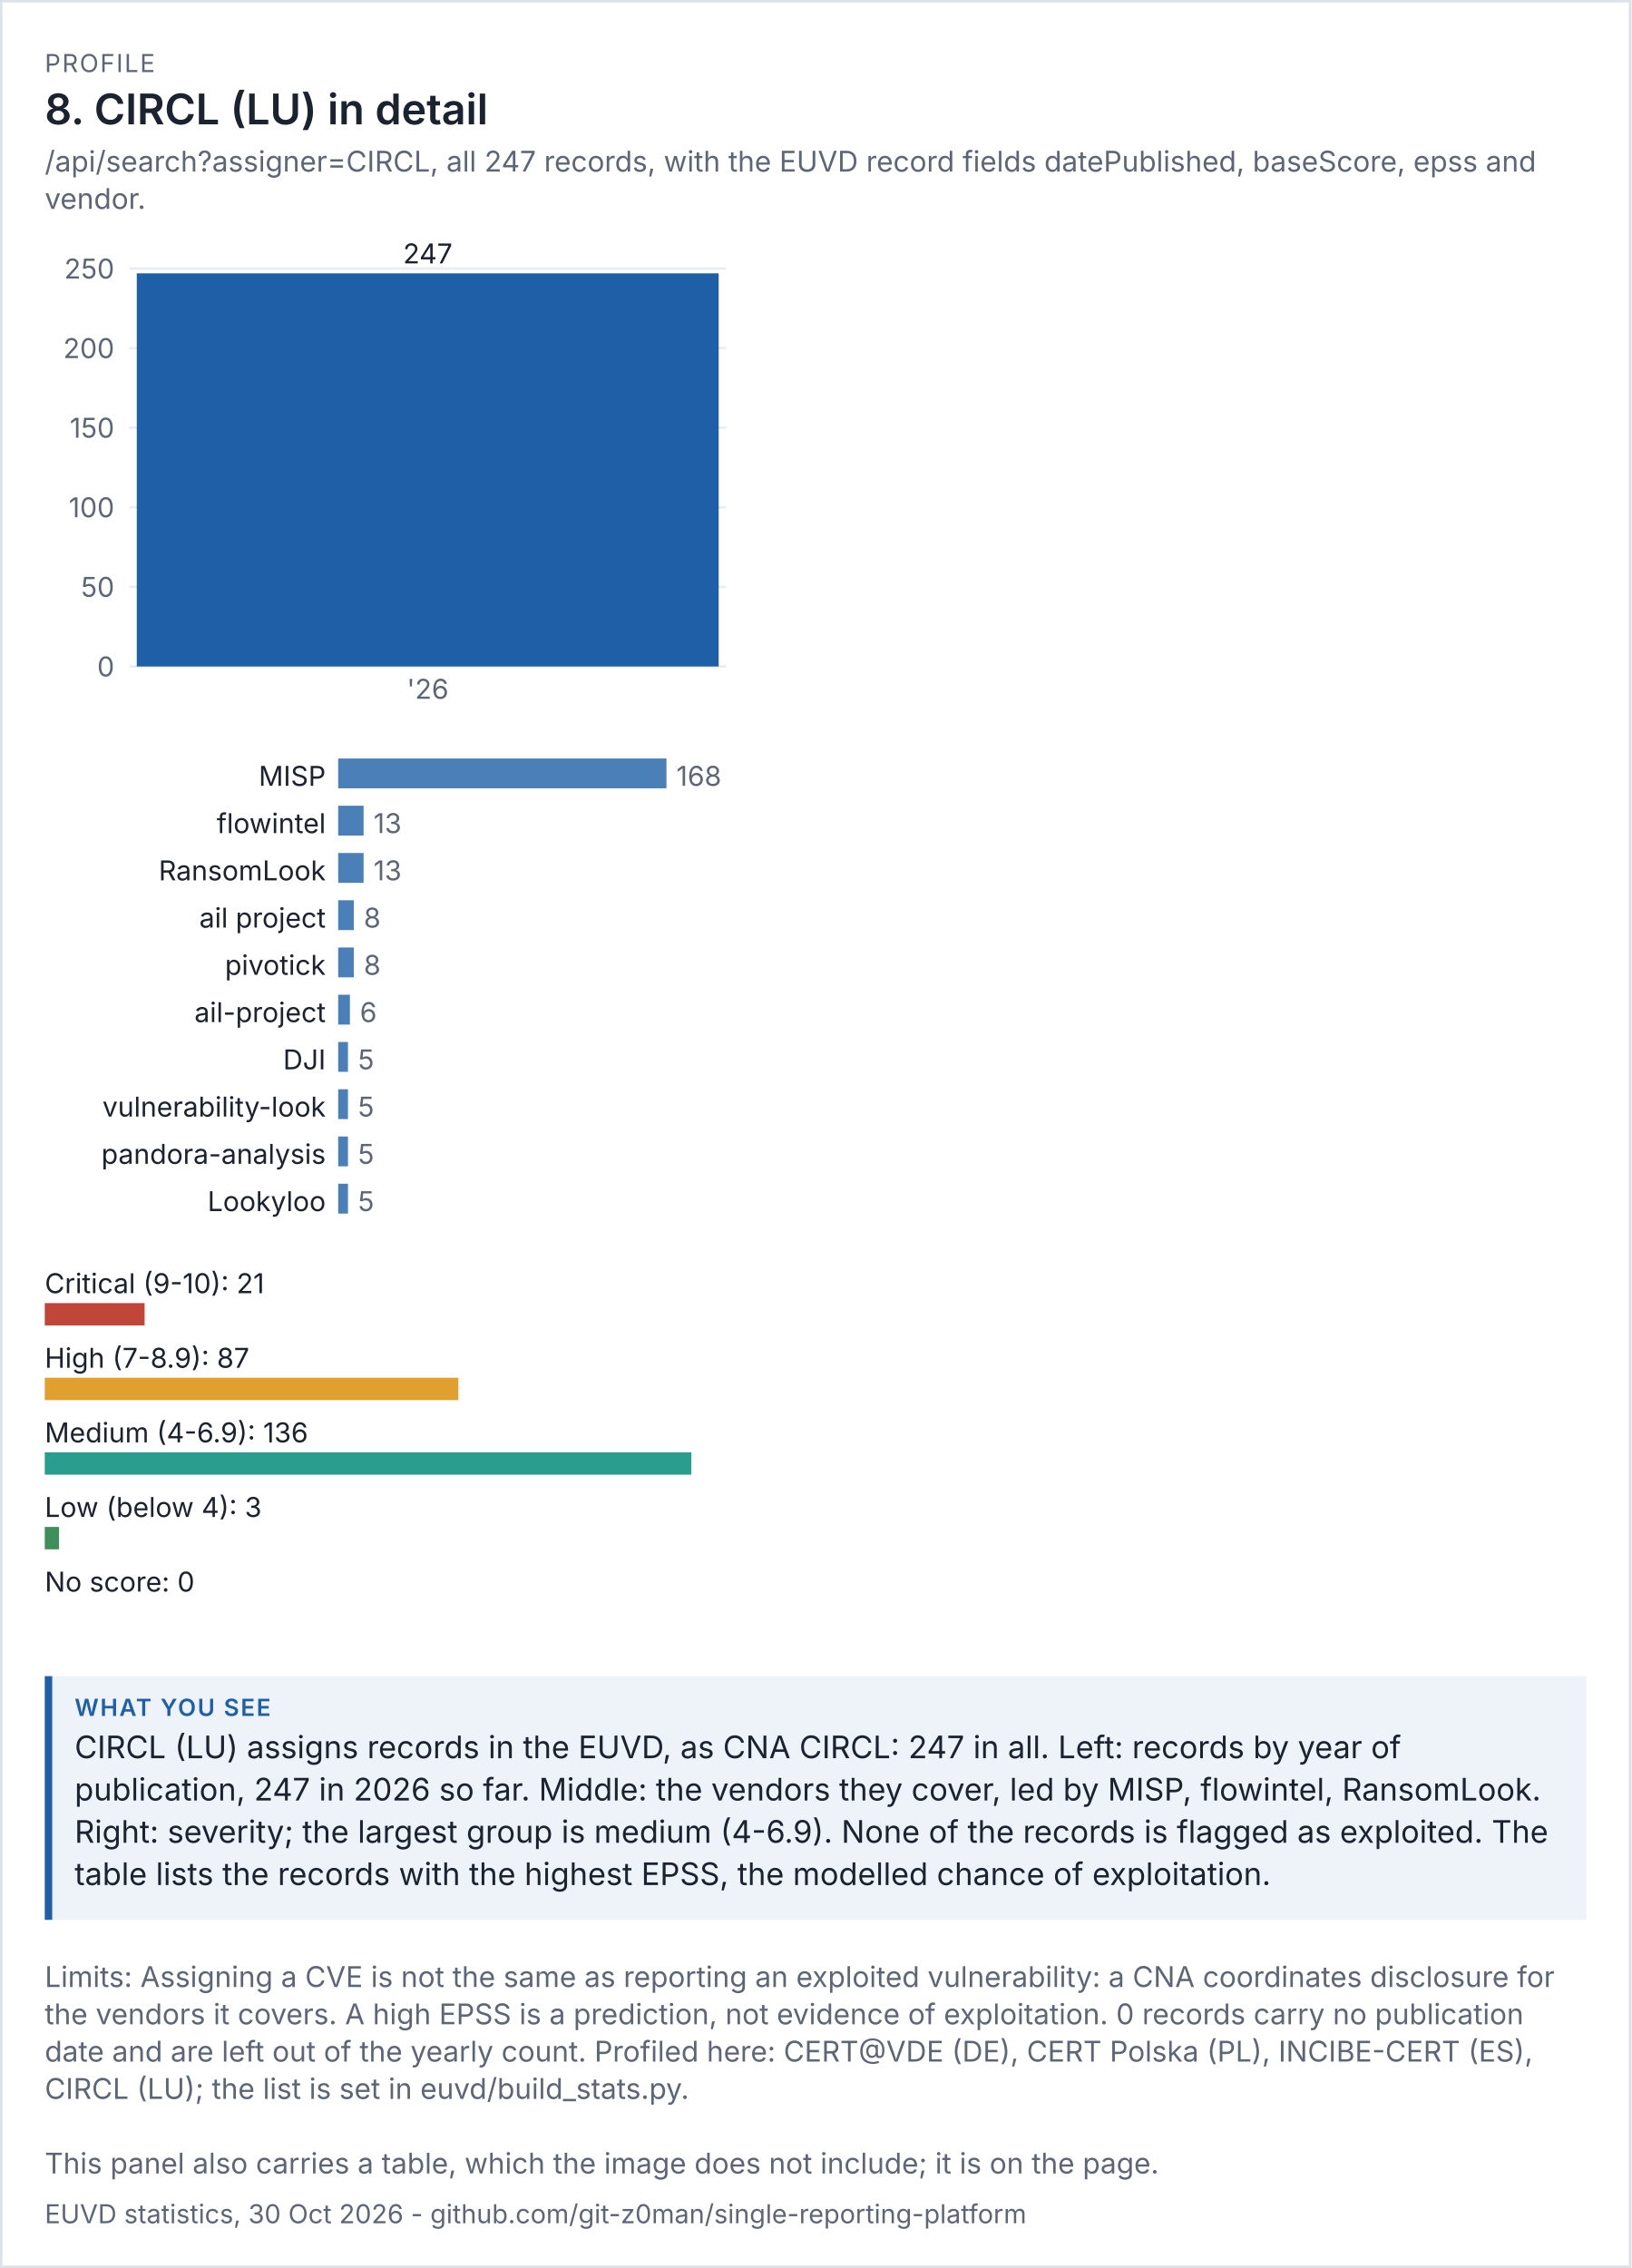
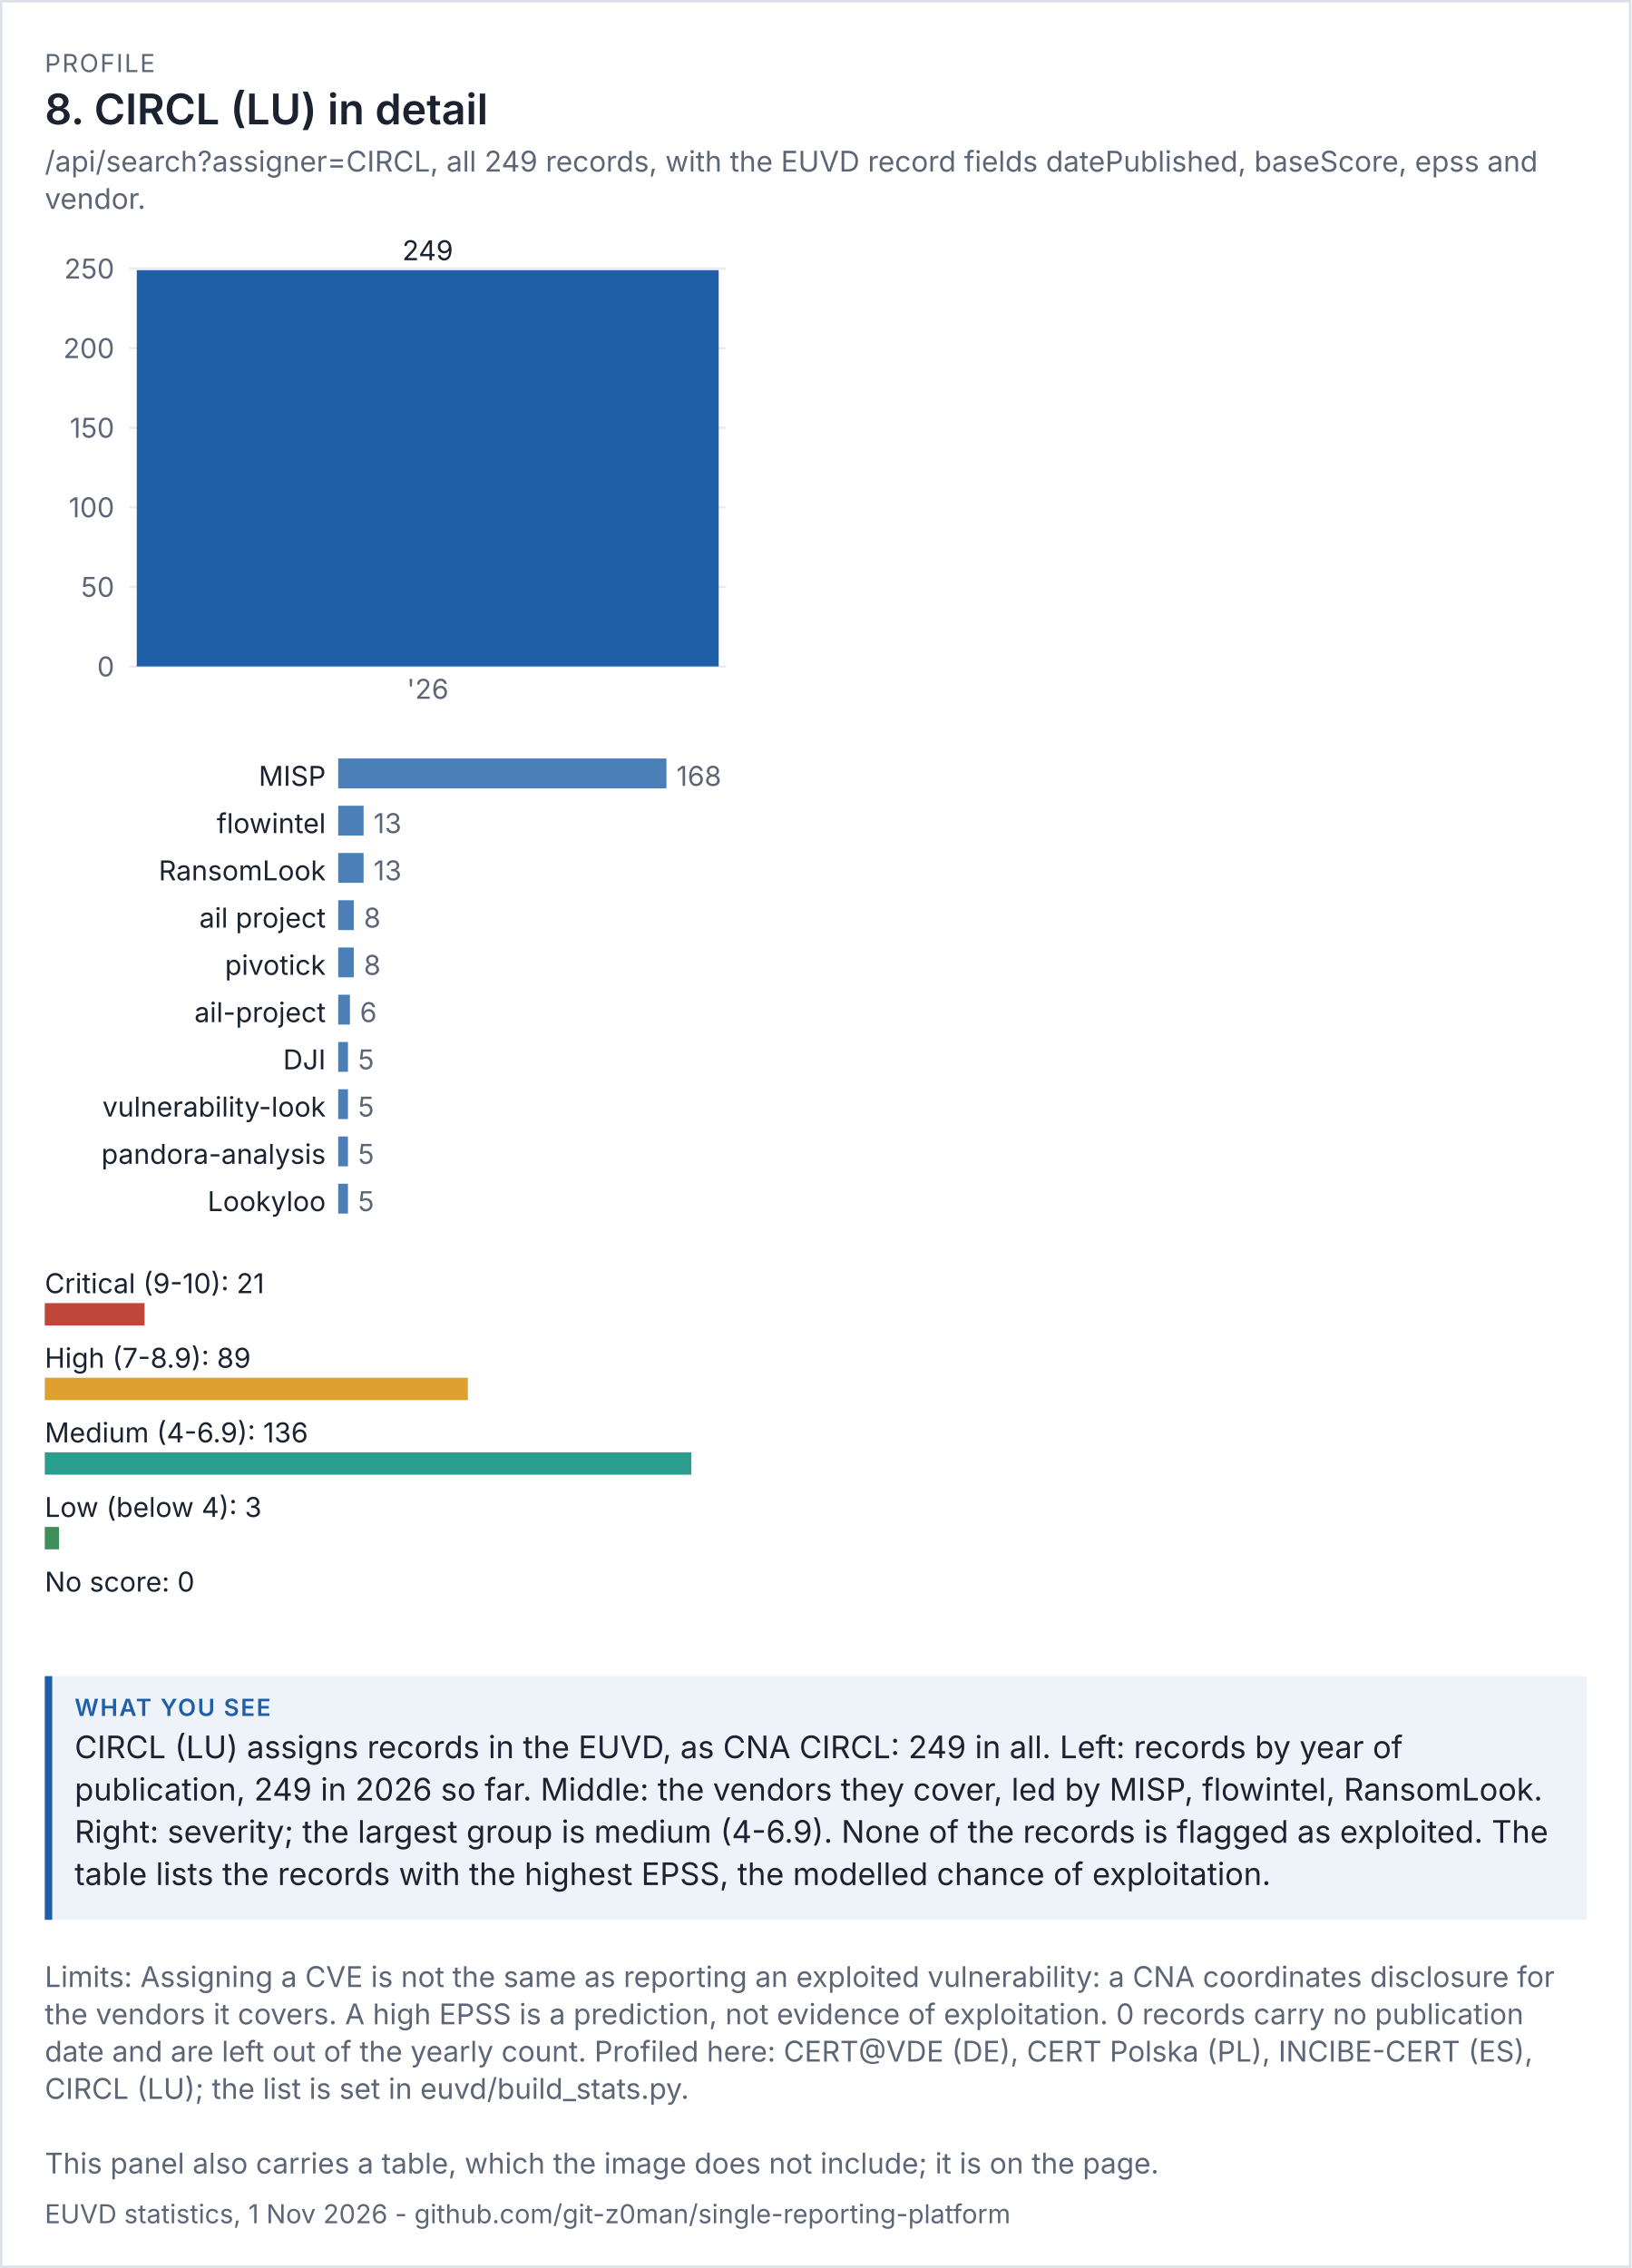
<svg xmlns="http://www.w3.org/2000/svg" viewBox="0 0 656 912" width="656" height="912" font-family="system-ui,-apple-system,'Segoe UI',sans-serif">
  <rect width="100%" height="100%" fill="#ffffff" />
  <rect x="0.5" y="0.5" width="655" height="911" fill="none" stroke="#dde1e8" />
  <text x="18" y="29" font-size="10" letter-spacing="0.6" fill="#5d6677">PROFILE</text>
  <text x="18" y="50" font-size="17" fill="#1b2230" font-weight="600">8. CIRCL (LU) in detail</text>
-   <text x="18" y="69" font-size="11.5" fill="#5d6677">/api/search?assigner=CIRCL, all 247 records, with the EUVD record fields datePublished, baseScore, epss and</text>
+   <text x="18" y="69" font-size="11.5" fill="#5d6677">/api/search?assigner=CIRCL, all 249 records, with the EUVD record fields datePublished, baseScore, epss and</text>
  <text x="18" y="84" font-size="11.5" fill="#5d6677">vendor.</text>
  <g transform="translate(18,94) scale(1)" font-size="11">
    <svg viewBox="0 0 280 200" role="img" width="280" height="200">
      <g>
        <line x1="34" x2="274" y1="174" y2="174" stroke="rgb(233, 236, 241)" />
        <text x="28" y="178" text-anchor="end" fill="rgb(93, 102, 119)">0</text>
        <line x1="34" x2="274" y1="142" y2="142" stroke="rgb(233, 236, 241)" />
        <text x="28" y="146" text-anchor="end" fill="rgb(93, 102, 119)">50</text>
        <line x1="34" x2="274" y1="110" y2="110" stroke="rgb(233, 236, 241)" />
        <text x="28" y="114" text-anchor="end" fill="rgb(93, 102, 119)">100</text>
        <line x1="34" x2="274" y1="78" y2="78" stroke="rgb(233, 236, 241)" />
        <text x="28" y="82" text-anchor="end" fill="rgb(93, 102, 119)">150</text>
        <line x1="34" x2="274" y1="46" y2="46" stroke="rgb(233, 236, 241)" />
        <text x="28" y="50" text-anchor="end" fill="rgb(93, 102, 119)">200</text>
        <line x1="34" x2="274" y1="14" y2="14" stroke="rgb(233, 236, 241)" />
        <text x="28" y="18" text-anchor="end" fill="rgb(93, 102, 119)">250</text>
-         <rect x="37" y="15.92" width="234" height="158.08" fill="rgb(31, 95, 168)" />
-         <text x="154" y="11.92" text-anchor="middle" class="t" fill="rgb(27, 34, 48)">247</text>
+         <rect x="37" y="14.64" width="234" height="159.36" fill="rgb(31, 95, 168)" />
+         <text x="154" y="10.64" text-anchor="middle" class="t" fill="rgb(27, 34, 48)">249</text>
        <text x="154" y="187" text-anchor="middle" fill="rgb(93, 102, 119)">'26</text>
      </g>
    </svg>
  </g>
  <g transform="translate(18,302) scale(1)" font-size="11">
    <svg viewBox="0 0 280 196" role="img" width="280" height="196">
      <g>
        <text x="113" y="14" text-anchor="end" class="t" fill="rgb(27, 34, 48)">MISP</text>
        <rect x="118" y="3" width="132" height="12" fill="rgb(75, 127, 184)" />
        <text x="254" y="14" fill="rgb(93, 102, 119)">168</text>
        <text x="113" y="33" text-anchor="end" class="t" fill="rgb(27, 34, 48)">flowintel</text>
        <rect x="118" y="22" width="10.214" height="12" fill="rgb(75, 127, 184)" />
        <text x="132.214" y="33" fill="rgb(93, 102, 119)">13</text>
        <text x="113" y="52" text-anchor="end" class="t" fill="rgb(27, 34, 48)">RansomLook</text>
        <rect x="118" y="41" width="10.214" height="12" fill="rgb(75, 127, 184)" />
        <text x="132.214" y="52" fill="rgb(93, 102, 119)">13</text>
        <text x="113" y="71" text-anchor="end" class="t" fill="rgb(27, 34, 48)">ail project</text>
        <rect x="118" y="60" width="6.286" height="12" fill="rgb(75, 127, 184)" />
        <text x="128.286" y="71" fill="rgb(93, 102, 119)">8</text>
        <text x="113" y="90" text-anchor="end" class="t" fill="rgb(27, 34, 48)">pivotick</text>
        <rect x="118" y="79" width="6.286" height="12" fill="rgb(75, 127, 184)" />
        <text x="128.286" y="90" fill="rgb(93, 102, 119)">8</text>
        <text x="113" y="109" text-anchor="end" class="t" fill="rgb(27, 34, 48)">ail-project</text>
        <rect x="118" y="98" width="4.714" height="12" fill="rgb(75, 127, 184)" />
        <text x="126.714" y="109" fill="rgb(93, 102, 119)">6</text>
        <text x="113" y="128" text-anchor="end" class="t" fill="rgb(27, 34, 48)">DJI</text>
        <rect x="118" y="117" width="3.929" height="12" fill="rgb(75, 127, 184)" />
        <text x="125.929" y="128" fill="rgb(93, 102, 119)">5</text>
        <text x="113" y="147" text-anchor="end" class="t" fill="rgb(27, 34, 48)">vulnerability-look</text>
        <rect x="118" y="136" width="3.929" height="12" fill="rgb(75, 127, 184)" />
        <text x="125.929" y="147" fill="rgb(93, 102, 119)">5</text>
        <text x="113" y="166" text-anchor="end" class="t" fill="rgb(27, 34, 48)">pandora-analysis</text>
        <rect x="118" y="155" width="3.929" height="12" fill="rgb(75, 127, 184)" />
        <text x="125.929" y="166" fill="rgb(93, 102, 119)">5</text>
        <text x="113" y="185" text-anchor="end" class="t" fill="rgb(27, 34, 48)">Lookyloo</text>
        <rect x="118" y="174" width="3.929" height="12" fill="rgb(75, 127, 184)" />
        <text x="125.929" y="185" fill="rgb(93, 102, 119)">5</text>
      </g>
    </svg>
  </g>
  <g transform="translate(18,506) scale(1)" font-size="11">
    <svg viewBox="0 0 280 156" role="img" width="280" height="156">
      <g>
        <text x="0" y="14" class="t" fill="rgb(27, 34, 48)">Critical (9-10): 21</text>
        <rect x="0" y="18" width="40.147" height="9" fill="rgb(192, 70, 58)" />
-         <text x="0" y="44" class="t" fill="rgb(27, 34, 48)">High (7-8.9): 87</text>
-         <rect x="0" y="48" width="166.324" height="9" fill="rgb(224, 160, 48)" />
+         <text x="0" y="44" class="t" fill="rgb(27, 34, 48)">High (7-8.9): 89</text>
+         <rect x="0" y="48" width="170.147" height="9" fill="rgb(224, 160, 48)" />
        <text x="0" y="74" class="t" fill="rgb(27, 34, 48)">Medium (4-6.9): 136</text>
        <rect x="0" y="78" width="260" height="9" fill="rgb(42, 157, 143)" />
        <text x="0" y="104" class="t" fill="rgb(27, 34, 48)">Low (below 4): 3</text>
        <rect x="0" y="108" width="5.735" height="9" fill="rgb(63, 143, 91)" />
        <text x="0" y="134" class="t" fill="rgb(27, 34, 48)">No score: 0</text>
        <rect x="0" y="138" width="0" height="9" fill="rgb(125, 135, 152)" />
      </g>
    </svg>
  </g>
  <rect x="18" y="674" width="620" height="98" fill="#eef3fa" />
  <rect x="18" y="674" width="3" height="98" fill="#1f5fa8" />
  <text x="30" y="690" font-size="9.5" letter-spacing="0.6" font-weight="600" fill="#1f5fa8">WHAT YOU SEE</text>
-   <text x="30" y="707" font-size="12.5" fill="#1b2230">CIRCL (LU) assigns records in the EUVD, as CNA CIRCL: 247 in all. Left: records by year of</text>
-   <text x="30" y="724" font-size="12.5" fill="#1b2230">publication, 247 in 2026 so far. Middle: the vendors they cover, led by MISP, flowintel, RansomLook.</text>
+   <text x="30" y="707" font-size="12.5" fill="#1b2230">CIRCL (LU) assigns records in the EUVD, as CNA CIRCL: 249 in all. Left: records by year of</text>
+   <text x="30" y="724" font-size="12.5" fill="#1b2230">publication, 249 in 2026 so far. Middle: the vendors they cover, led by MISP, flowintel, RansomLook.</text>
  <text x="30" y="741" font-size="12.5" fill="#1b2230">Right: severity; the largest group is medium (4-6.9). None of the records is flagged as exploited. The</text>
  <text x="30" y="758" font-size="12.5" fill="#1b2230">table lists the records with the highest EPSS, the modelled chance of exploitation.</text>
  <text x="18" y="799" font-size="11.5" fill="#5d6677">Limits: Assigning a CVE is not the same as reporting an exploited vulnerability: a CNA coordinates disclosure for</text>
  <text x="18" y="814" font-size="11.5" fill="#5d6677">the vendors it covers. A high EPSS is a prediction, not evidence of exploitation. 0 records carry no publication</text>
  <text x="18" y="829" font-size="11.5" fill="#5d6677">date and are left out of the yearly count. Profiled here: CERT@VDE (DE), CERT Polska (PL), INCIBE-CERT (ES),</text>
  <text x="18" y="844" font-size="11.5" fill="#5d6677">CIRCL (LU); the list is set in euvd/build_stats.py.</text>
  <text x="18" y="874" font-size="11.5" fill="#5d6677">This panel also carries a table, which the image does not include; it is on the page.</text>
-   <text x="18" y="894" font-size="10.5" fill="#5d6677">EUVD statistics, 30 Oct 2026 - github.com/git-z0man/single-reporting-platform</text>
+   <text x="18" y="894" font-size="10.5" fill="#5d6677">EUVD statistics, 1 Nov 2026 - github.com/git-z0man/single-reporting-platform</text>
</svg>
